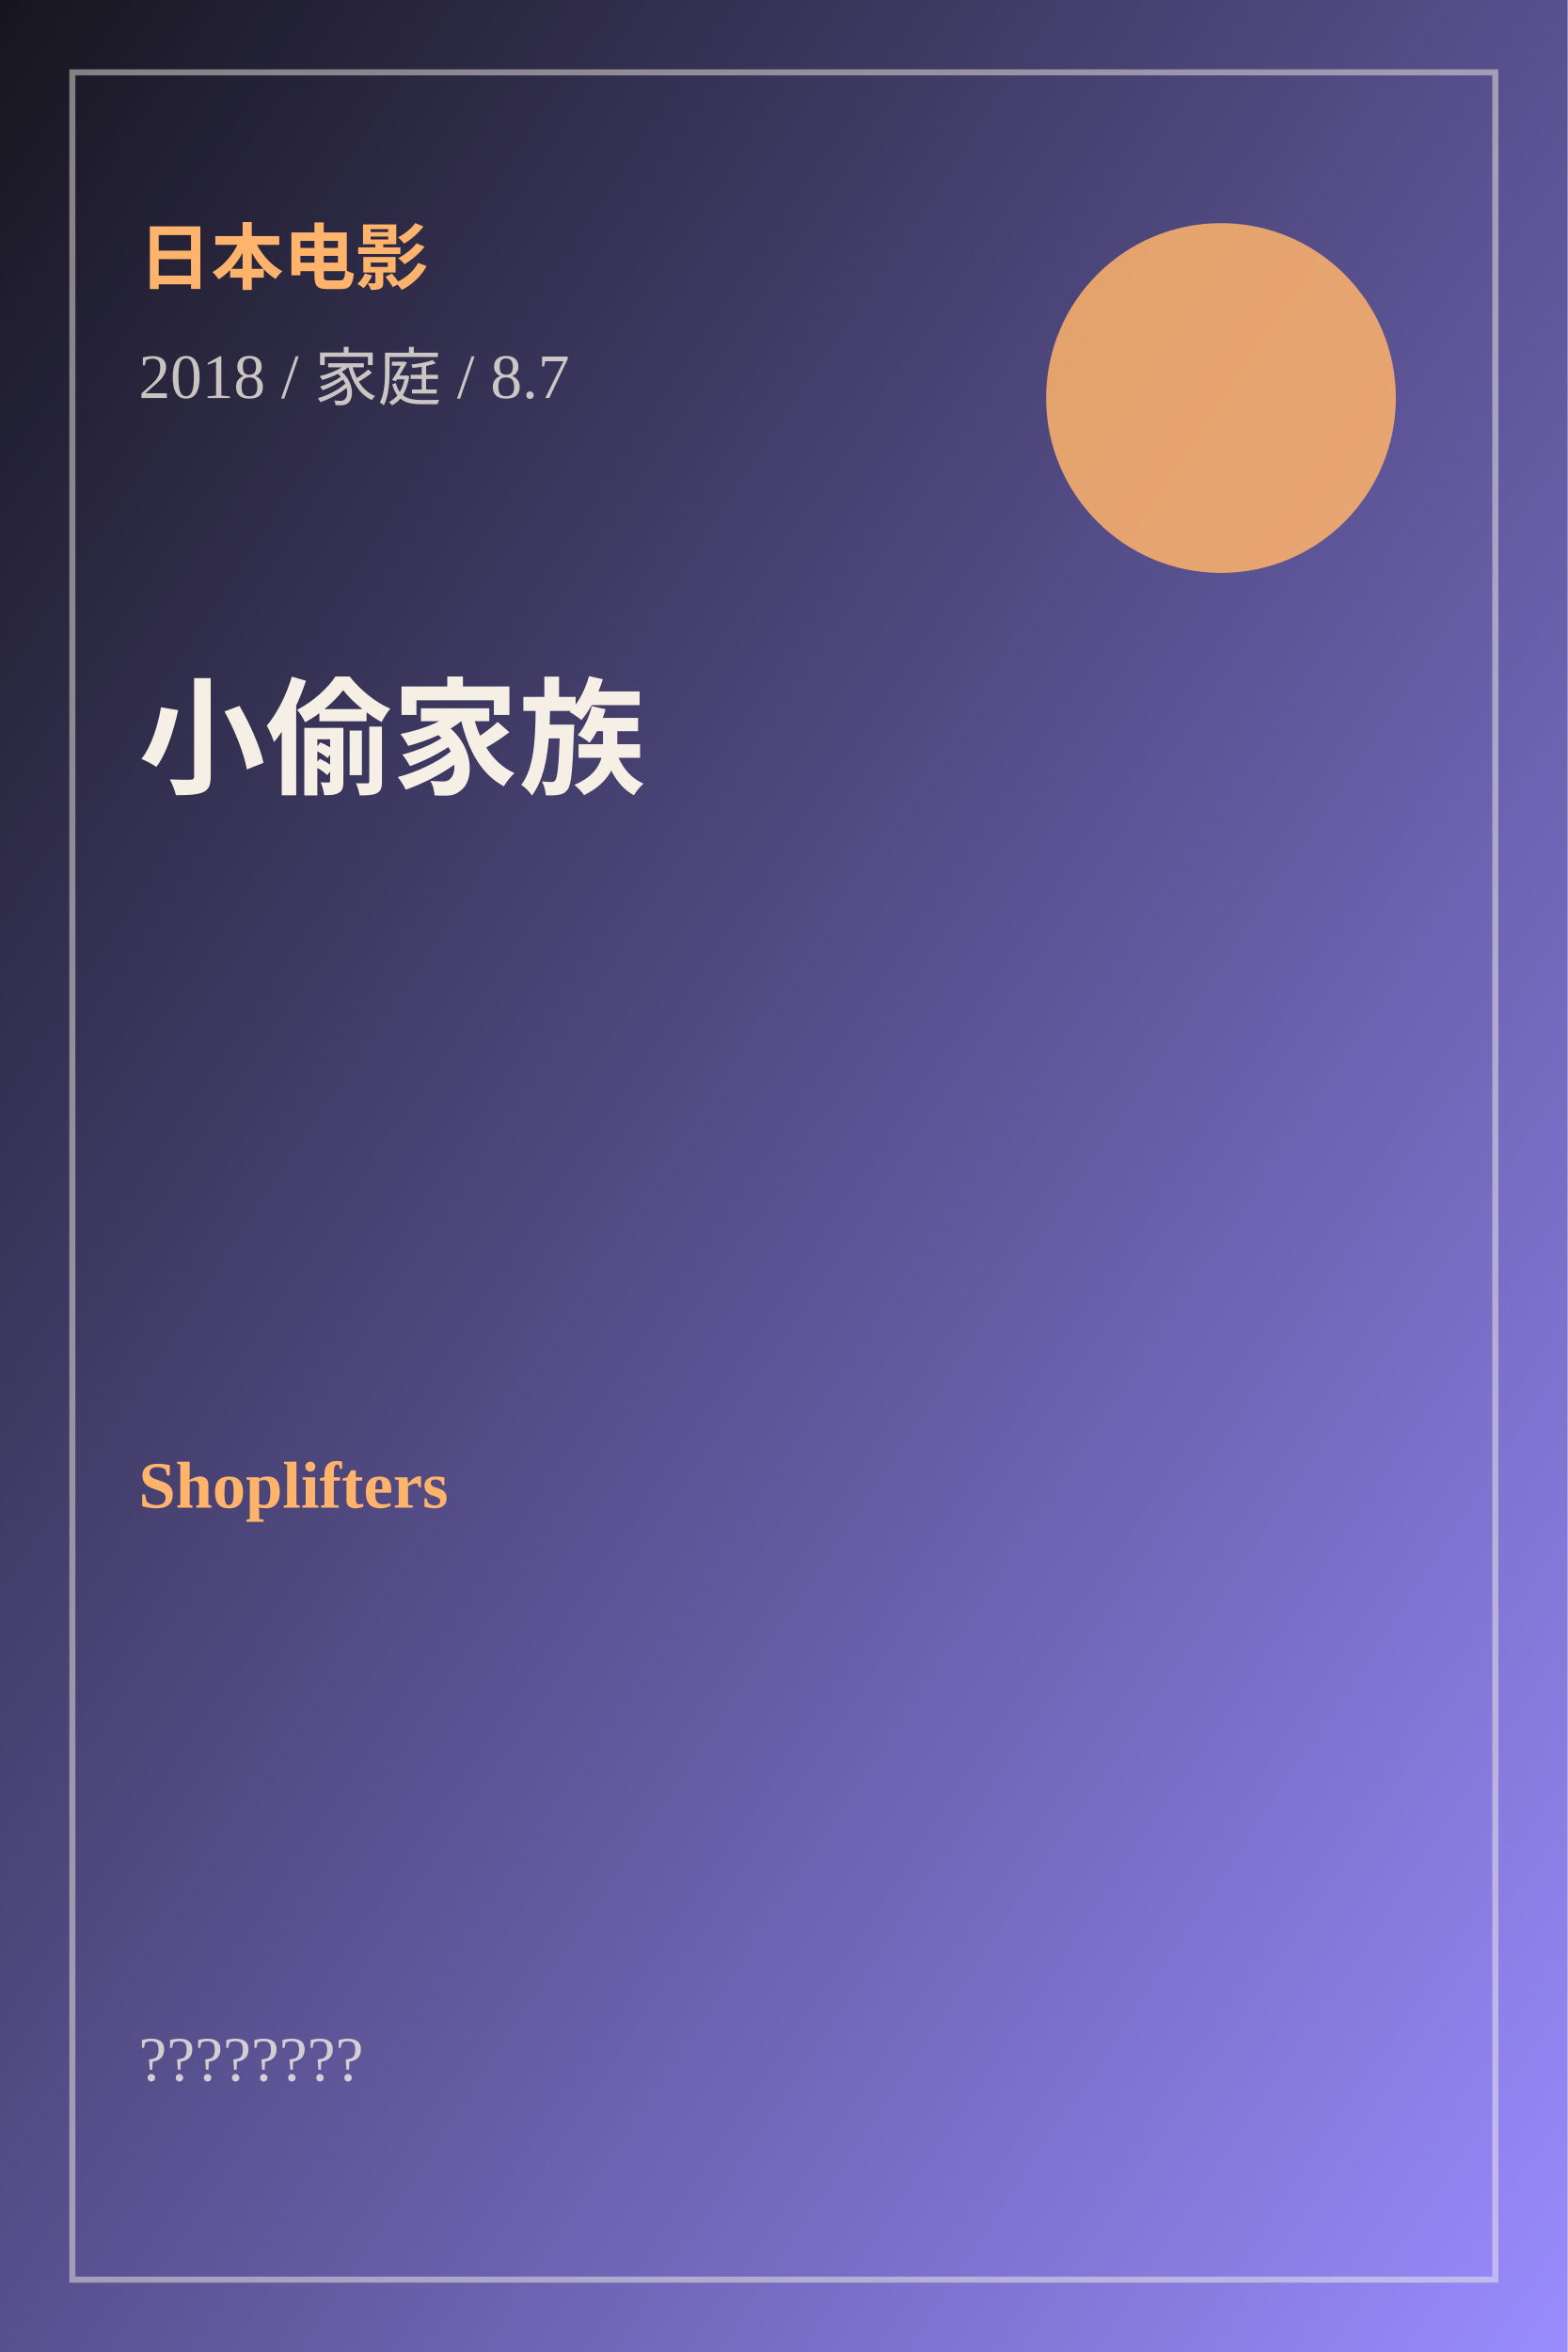
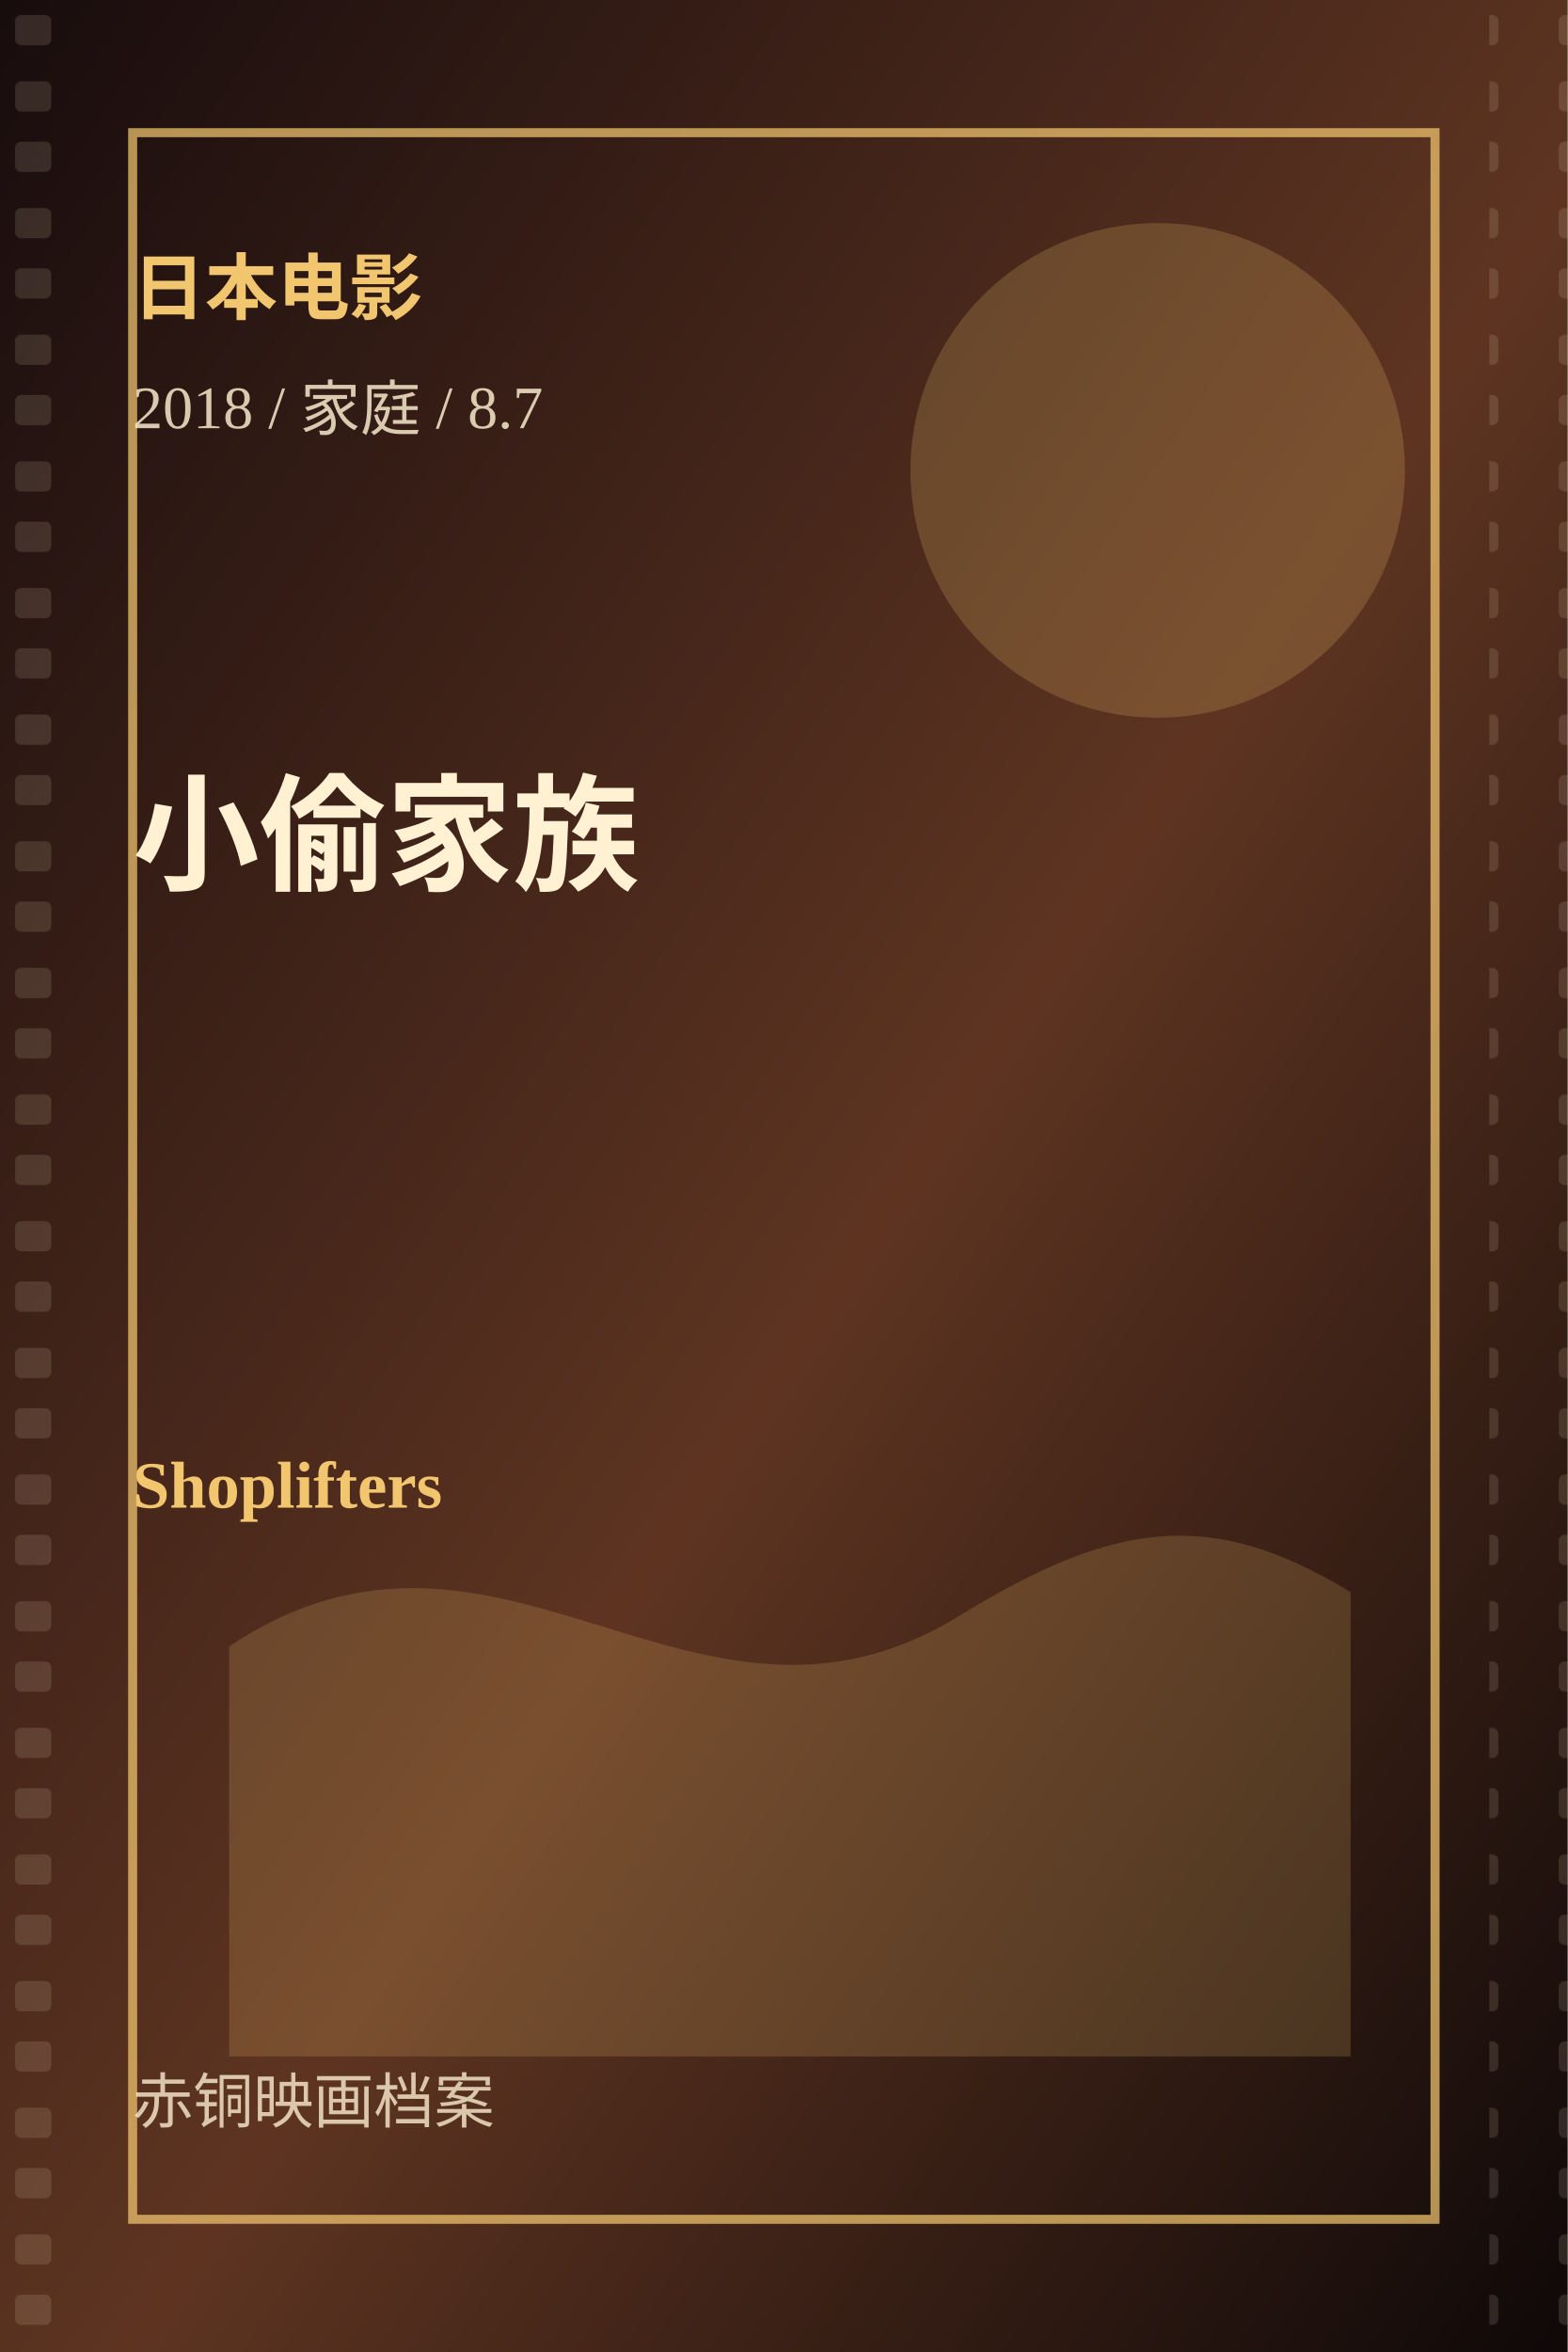
<svg xmlns="http://www.w3.org/2000/svg" width="520" height="780" viewBox="0 0 520 780">
  <defs>
-     <linearGradient id="g" x1="0" y1="0" x2="1" y2="1">
-       <stop offset="0" stop-color="#16151e" />
-       <stop offset="1" stop-color="#9a8cff" />
+     <linearGradient id="bg" x1="0" y1="0" x2="1" y2="1">
+       <stop offset="0" stop-color="#170c0d" />
+       <stop offset=".54" stop-color="hsl(18 48% 25%)" />
+       <stop offset="1" stop-color="#0e0808" />
    </linearGradient>
+     <pattern id="film" width="32" height="42" patternUnits="userSpaceOnUse">
+       <rect width="32" height="42" fill="transparent" />
+       <rect x="5" y="5" width="12" height="10" rx="2" fill="#fff1d2" opacity=".28" />
+       <rect x="5" y="27" width="12" height="10" rx="2" fill="#fff1d2" opacity=".28" />
+     </pattern>
  </defs>
-   <rect width="520" height="780" fill="url(#g)" />
-   <rect x="24" y="24" width="472" height="732" fill="none" stroke="#f6efe5" stroke-opacity=".48" stroke-width="2" />
-   <circle cx="405" cy="132" r="58" fill="#ffb36b" opacity=".85" />
-   <text x="46" y="94" fill="#ffb36b" font-size="24" font-weight="900">日本电影</text>
-   <text x="46" y="132" fill="#f6efe5" font-size="21" opacity=".78">2018 / 家庭 / 8.7</text>
-   <text x="46" y="260" fill="#f6efe5" font-size="42" font-weight="900">小偷家族</text>
-   <text x="46" y="500" fill="#ffb36b" font-size="22" font-weight="800">Shoplifters</text>
-   <text x="46" y="690" fill="#f6efe5" font-size="21" opacity=".78">????????</text>
+   <rect width="520" height="780" fill="url(#bg)" />
+   <rect x="0" y="0" width="26" height="780" fill="url(#film)" opacity=".45" />
+   <rect x="494" y="0" width="26" height="780" fill="url(#film)" opacity=".45" />
+   <rect x="44" y="44" width="432" height="692" fill="none" stroke="#f2c66f" stroke-width="3" opacity=".72" />
+   <circle cx="384" cy="156" r="82" fill="#f2c66f" opacity=".2" />
+   <path d="M76 546 C166 486 230 590 318 536 C370 504 402 500 448 528 L448 682 L76 682 Z" fill="#f2c66f" opacity=".18" />
+   <text x="44" y="104" fill="#f2c66f" font-size="24" font-weight="900">日本电影</text>
+   <text x="44" y="142" fill="#fff1d2" font-size="20" opacity=".82">2018 / 家庭 / 8.7</text>
+   <text x="44" y="292" fill="#fff1d2" font-size="42" font-weight="900">小偷家族</text>
+   <text x="44" y="500" fill="#f2c66f" font-size="22" font-weight="800">Shoplifters</text>
+   <text x="44" y="704" fill="#fff1d2" font-size="20" opacity=".78">赤铜映画档案</text>
</svg>
